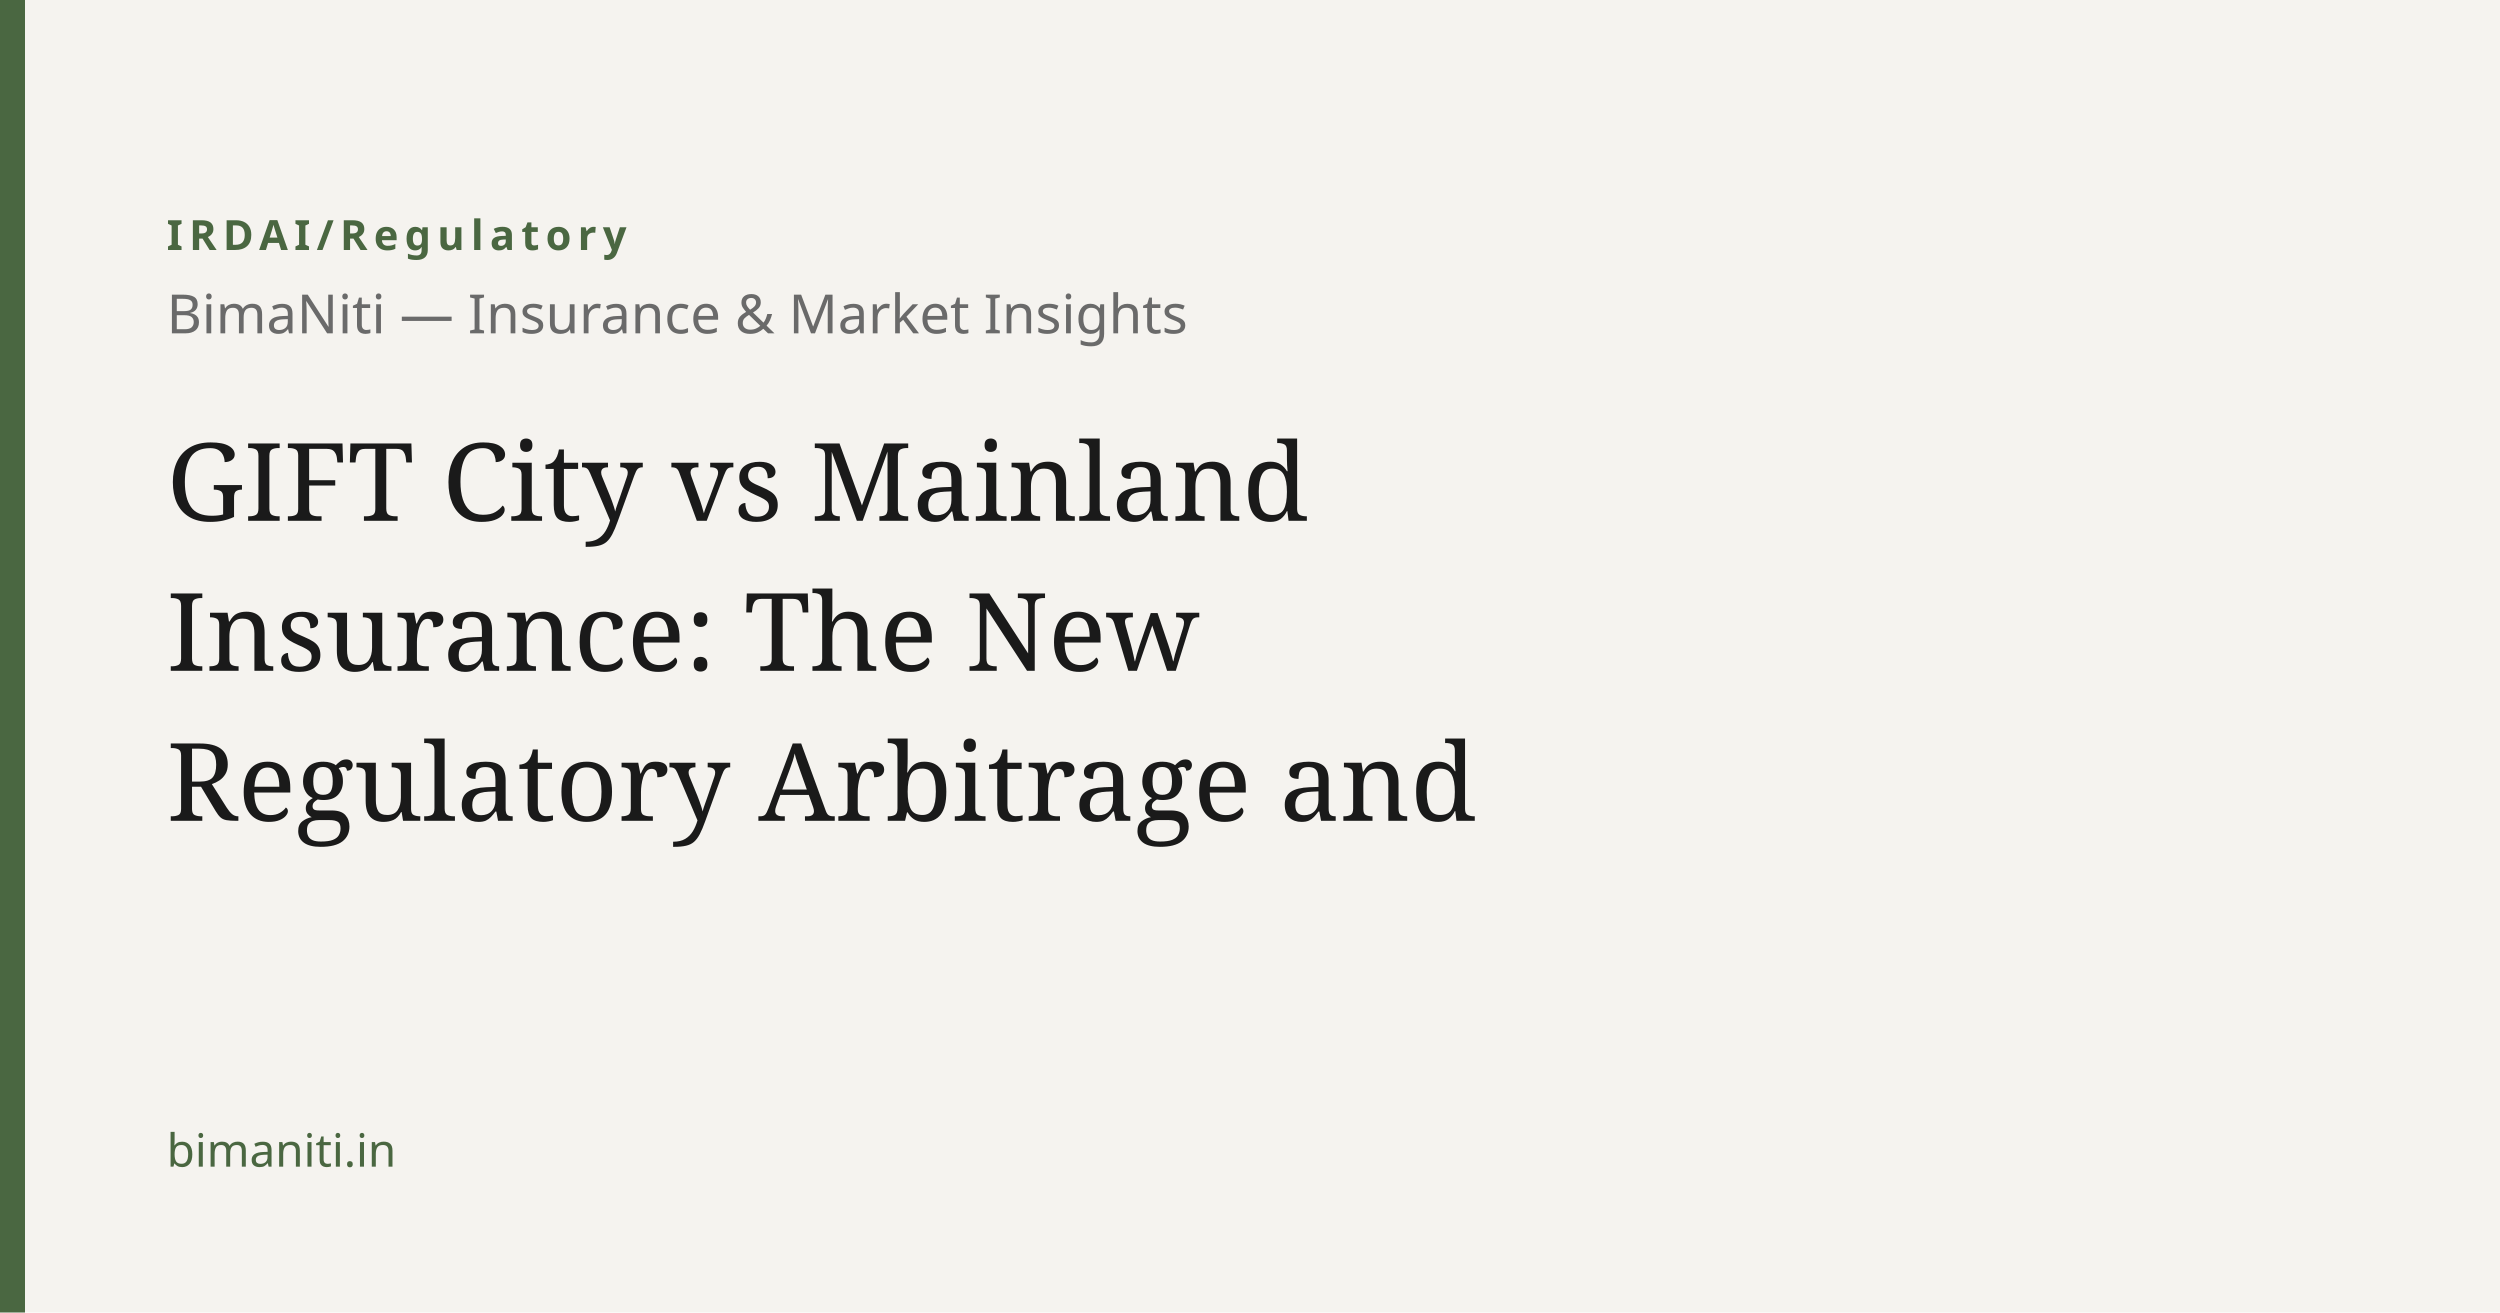
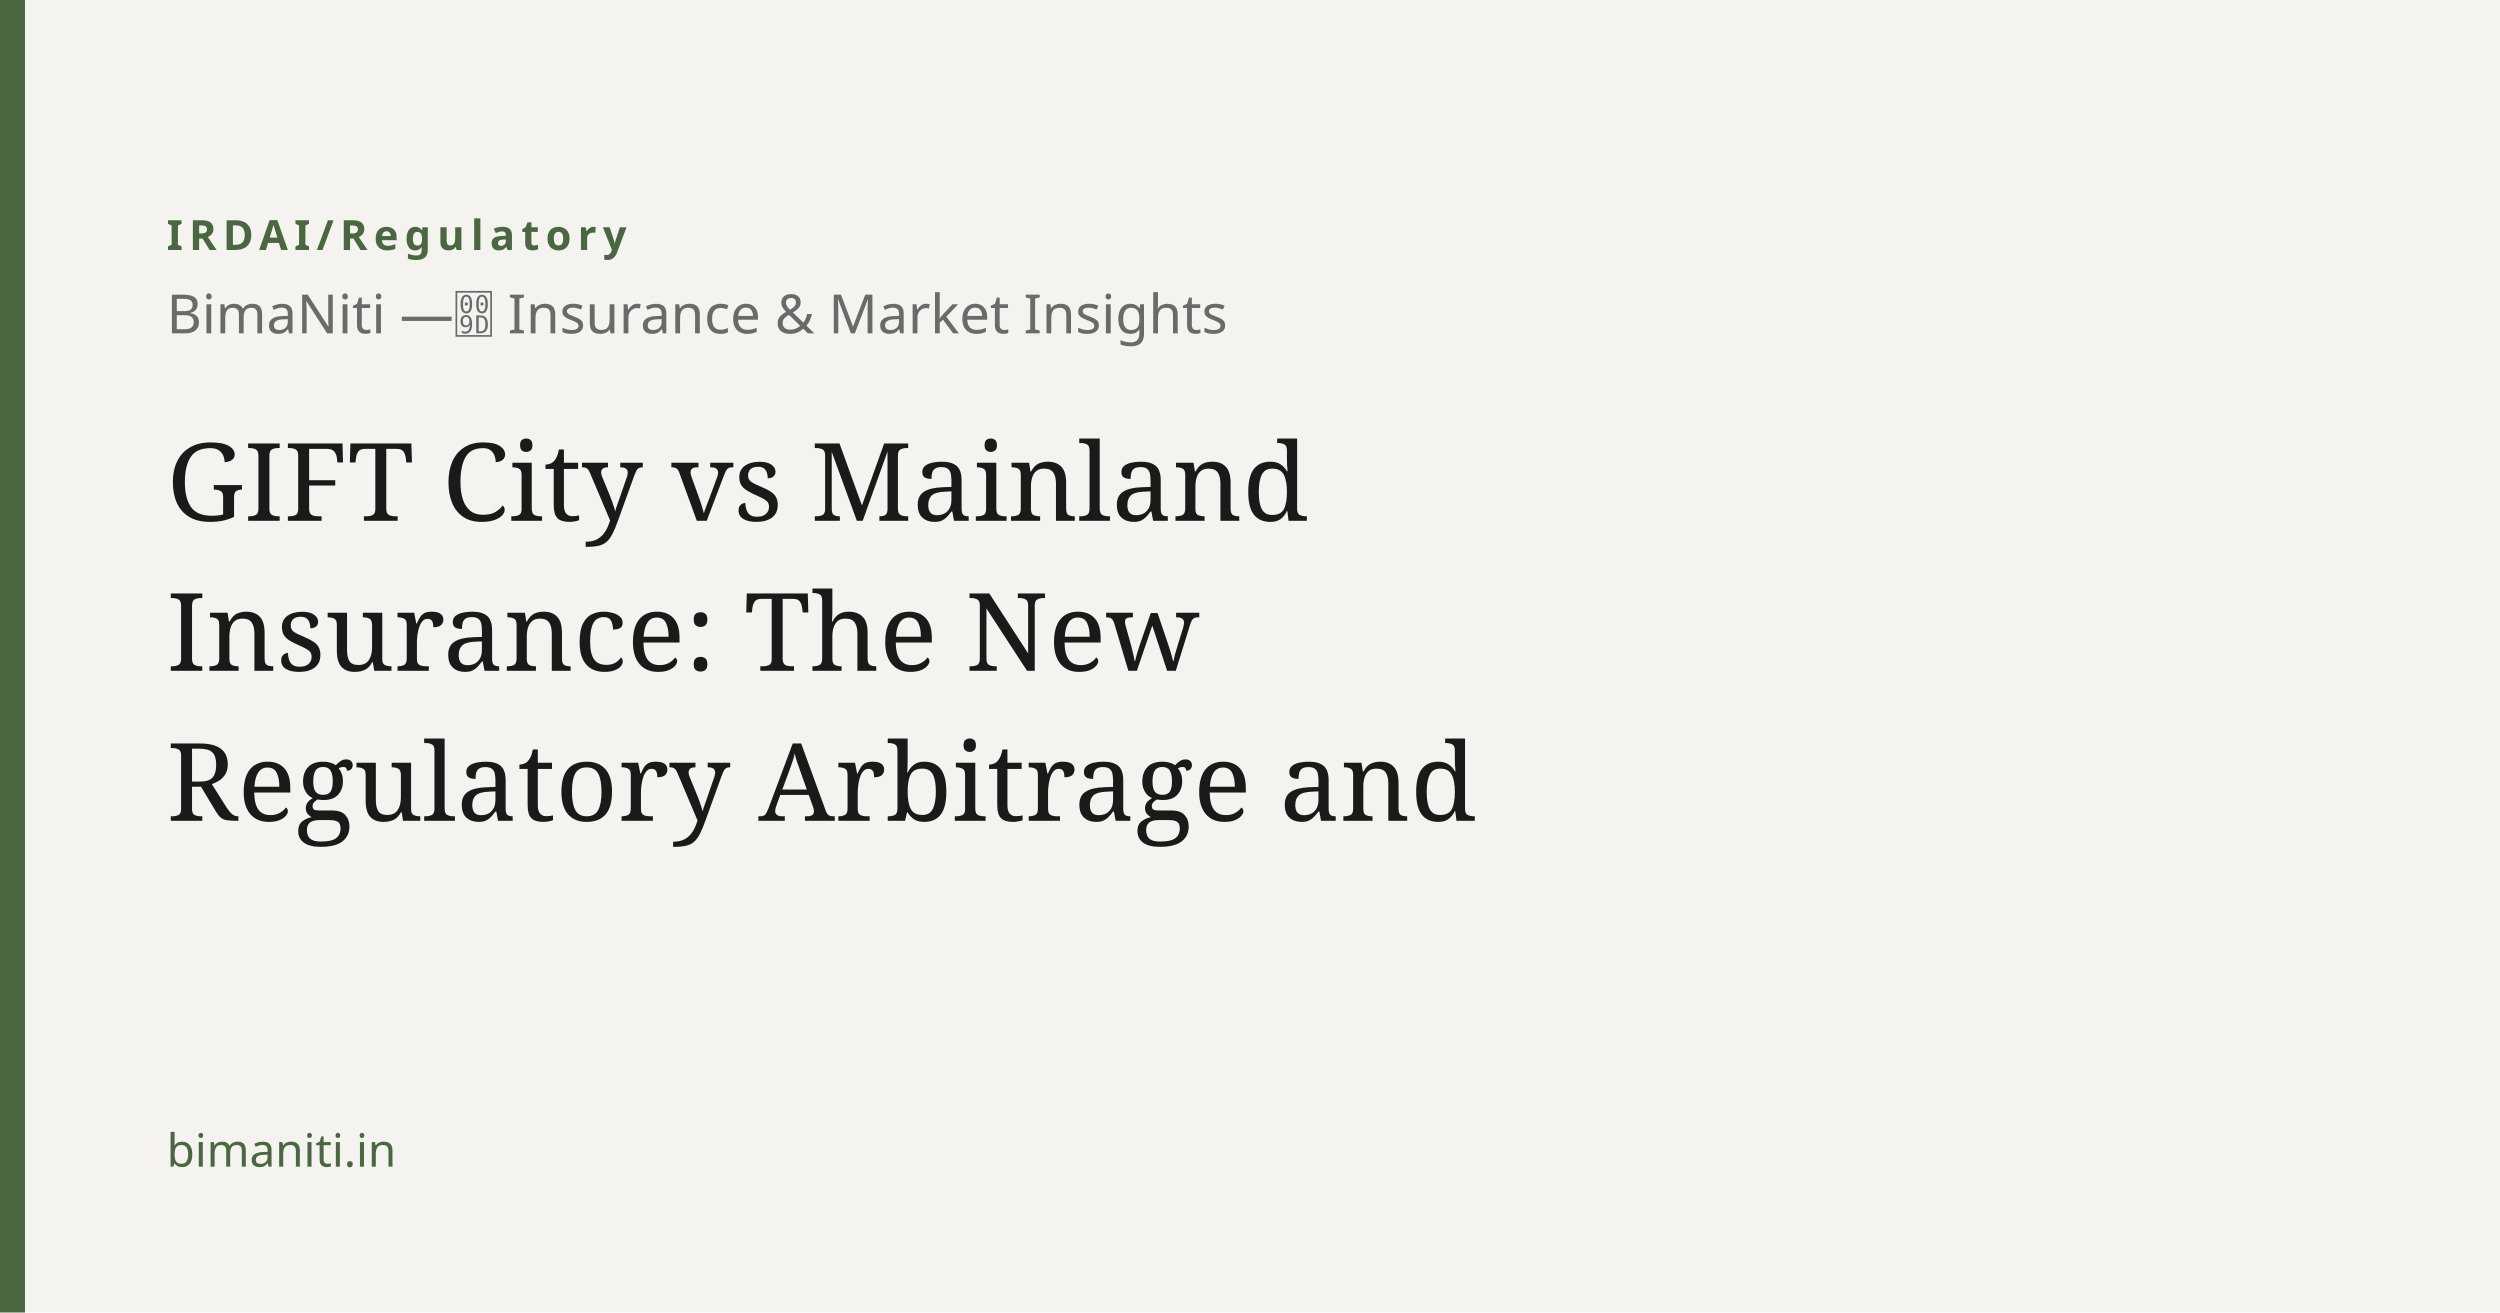
<svg xmlns="http://www.w3.org/2000/svg" width="1200" height="630" viewBox="0 0 1200 630">
  <rect width="1200" height="630" fill="#f5f3ef" />
  <rect x="0" y="0" width="12" height="630" fill="#4a6741" />
  <text x="80" y="120" font-family="Outfit, system-ui, sans-serif" font-size="20" font-weight="600" letter-spacing="3" fill="#4a6741">IRDAI/Regulatory</text>
-   <text x="80" y="160" font-family="Outfit, system-ui, sans-serif" font-size="26" font-weight="300" fill="#6a6a6a">BimaNiti — Insurance &amp; Market Insights</text>
+   <text x="80" y="160" font-family="Outfit, system-ui, sans-serif" font-size="26" font-weight="300" fill="#6a6a6a">BimaNiti — Insurance &amp; Market Insights</text>
  <text x="80" y="250" font-family="Georgia, serif" font-size="52" font-weight="500" fill="#1a1a1a">GIFT City vs Mainland</text>
  <text x="80" y="322" font-family="Georgia, serif" font-size="52" font-weight="500" fill="#1a1a1a">Insurance: The New</text>
  <text x="80" y="394" font-family="Georgia, serif" font-size="52" font-weight="500" fill="#1a1a1a">Regulatory Arbitrage and</text>
  <text x="80" y="560" font-family="Outfit, system-ui, sans-serif" font-size="22" font-weight="400" fill="#4a6741">bimaniti.in</text>
</svg>
